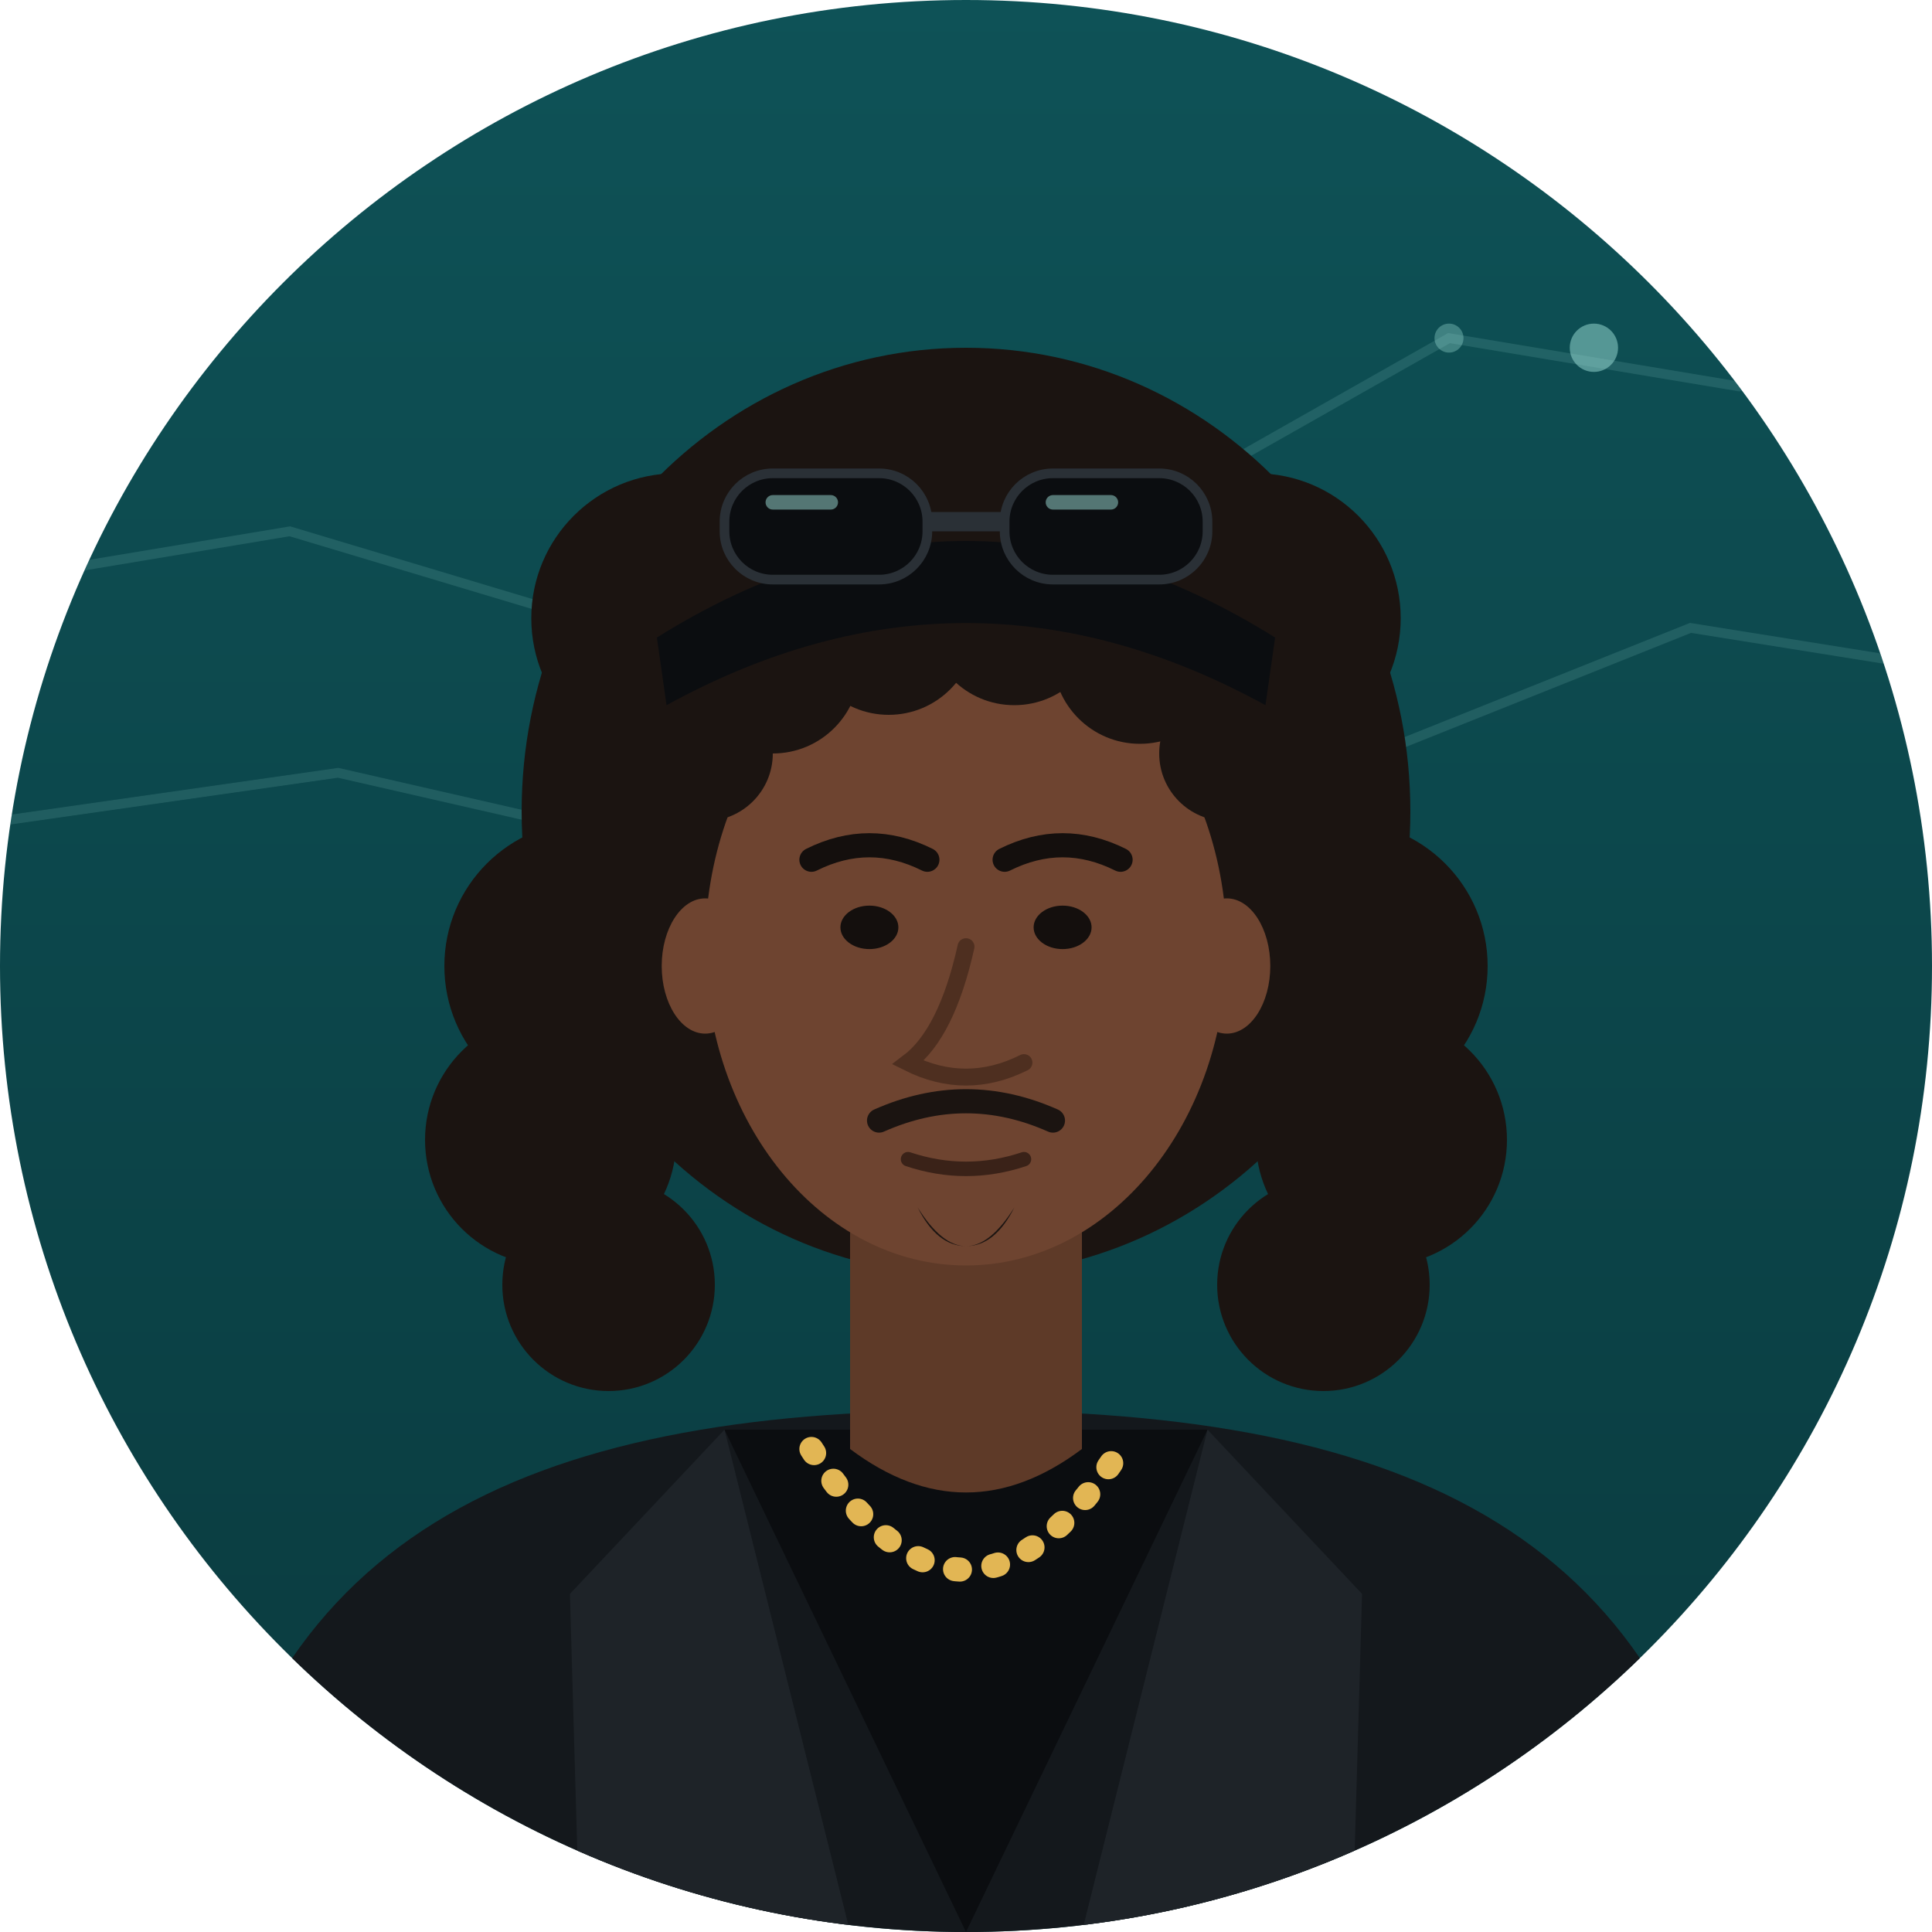
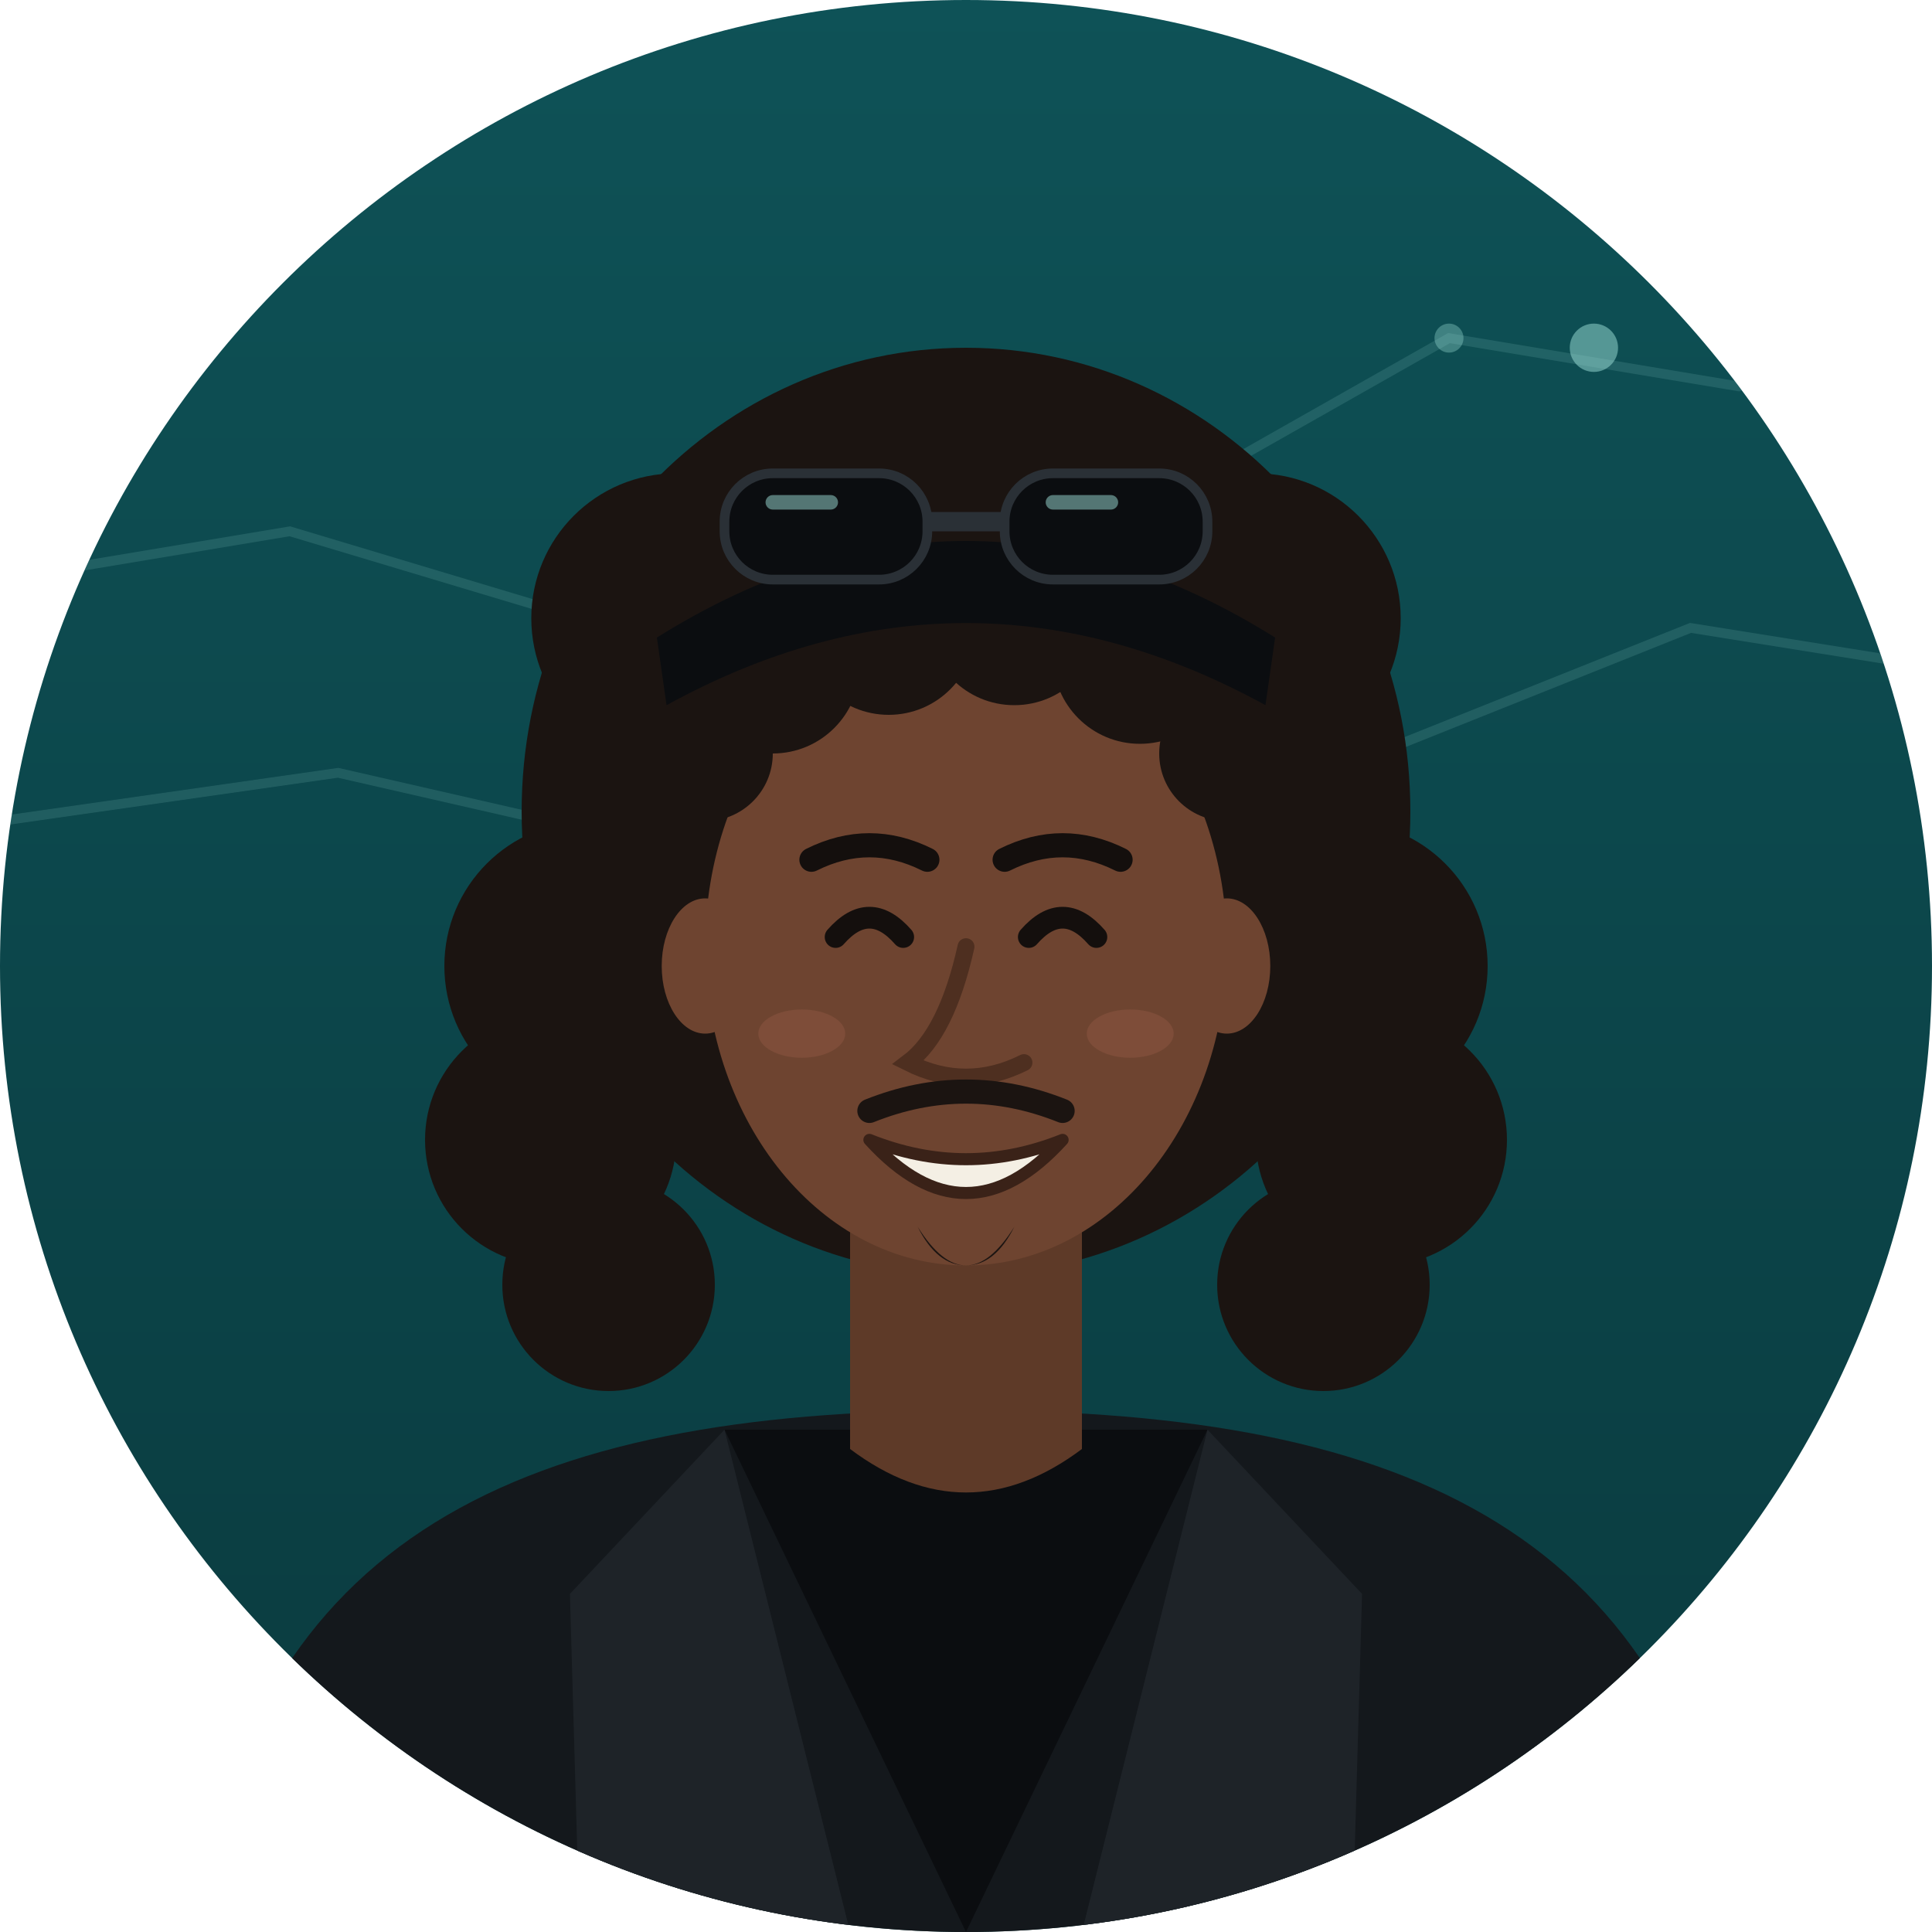
<svg xmlns="http://www.w3.org/2000/svg" viewBox="0 0 400 400" role="img" aria-label="Avatar de Kevin Radja">
  <defs>
    <clipPath id="c">
      <circle cx="200" cy="200" r="200" />
    </clipPath>
    <linearGradient id="bg" x1="0" y1="0" x2="0" y2="1">
      <stop offset="0" stop-color="#0E5257" />
      <stop offset="1" stop-color="#0A3A3E" />
    </linearGradient>
  </defs>
  <g clip-path="url(#c)">
    <rect width="400" height="400" fill="url(#bg)" />
    <g stroke="#9FE0D8" stroke-opacity=".14" stroke-width="2" fill="none">
      <polyline points="0,120 60,110 120,128 180,96 240,104 300,70 360,80 400,60" />
      <polyline points="0,170 70,160 140,176 210,150 280,158 350,130 400,138" />
    </g>
    <circle cx="330" cy="72" r="5" fill="#9FE0D8" fill-opacity=".5" />
    <circle cx="300" cy="70" r="3" fill="#9FE0D8" fill-opacity=".35" />
    <g fill="#1B1411">
      <ellipse cx="200" cy="168" rx="92" ry="96" />
      <circle cx="122" cy="200" r="30" />
      <circle cx="114" cy="236" r="26" />
      <circle cx="126" cy="266" r="22" />
      <circle cx="278" cy="200" r="30" />
      <circle cx="286" cy="236" r="26" />
      <circle cx="274" cy="266" r="22" />
      <circle cx="140" cy="128" r="30" />
      <circle cx="260" cy="128" r="30" />
    </g>
    <path d="M40 400 C52 318 108 292 200 292 C292 292 348 318 360 400 Z" fill="#14181C" />
    <path d="M150 296 L200 400 L250 296 Z" fill="#0B0D10" />
    <path d="M150 296 L176 400 L120 400 L118 330 Z" fill="#1E2328" />
    <path d="M250 296 L224 400 L280 400 L282 330 Z" fill="#1E2328" />
    <path d="M176 238 L176 300 Q200 318 224 300 L224 238 Z" fill="#5E3A28" />
-     <path d="M168 300 Q200 350 232 300" fill="none" stroke="#E2B654" stroke-width="5" stroke-linecap="round" stroke-dasharray="1 7" />
    <ellipse cx="200" cy="196" rx="54" ry="66" fill="#6E4430" />
    <ellipse cx="146" cy="200" rx="9" ry="14" fill="#6E4430" />
    <ellipse cx="254" cy="200" rx="9" ry="14" fill="#6E4430" />
    <path d="M168 178 Q180 172 192 178" stroke="#140F0D" stroke-width="5" fill="none" stroke-linecap="round" />
    <path d="M208 178 Q220 172 232 178" stroke="#140F0D" stroke-width="5" fill="none" stroke-linecap="round" />
-     <ellipse cx="180" cy="192" rx="6" ry="4.5" fill="#140F0D" />
-     <ellipse cx="220" cy="192" rx="6" ry="4.5" fill="#140F0D" />
+     <path d="M173 194 Q180 186 187 194" stroke="#140F0D" stroke-width="4.5" fill="none" stroke-linecap="round" />
+     <path d="M213 194 Q220 186 227 194" stroke="#140F0D" stroke-width="4.5" fill="none" stroke-linecap="round" />
+     <ellipse cx="166" cy="214" rx="9" ry="5" fill="#8A5440" opacity=".55" />
+     <ellipse cx="234" cy="214" rx="9" ry="5" fill="#8A5440" opacity=".55" />
    <path d="M200 196 Q196 214 188 220 Q200 226 212 220" stroke="#4E2F20" stroke-width="3.5" fill="none" stroke-linecap="round" />
-     <path d="M182 232 Q200 224 218 232" stroke="#1B1411" stroke-width="5" fill="none" stroke-linecap="round" />
-     <path d="M188 240 Q200 244 212 240" stroke="#3A2218" stroke-width="3" fill="none" stroke-linecap="round" />
-     <path d="M190 250 Q200 266 210 250 Q206 258 200 258 Q194 258 190 250 Z" fill="#1B1411" />
+     <path d="M180 230 Q200 222 220 230" stroke="#1B1411" stroke-width="5" fill="none" stroke-linecap="round" />
+     <path d="M180 236 Q200 258 220 236 Q200 244 180 236 Z" fill="#F4EFE4" stroke="#3A2218" stroke-width="2.5" stroke-linejoin="round" />
+     <path d="M190 254 Q200 270 210 254 Q206 262 200 262 Q194 262 190 254 Z" fill="#1B1411" />
    <g fill="#1B1411">
      <circle cx="160" cy="138" r="18" />
      <circle cx="184" cy="130" r="18" />
      <circle cx="210" cy="128" r="18" />
      <circle cx="236" cy="136" r="18" />
      <circle cx="146" cy="156" r="14" />
      <circle cx="254" cy="156" r="14" />
    </g>
    <path d="M136 132 Q200 92 264 132 L262 146 Q200 112 138 146 Z" fill="#0B0D10" />
    <g fill="#0B0D10" stroke="#2A3036" stroke-width="2">
      <rect x="150" y="98" width="42" height="22" rx="10" />
      <rect x="208" y="98" width="42" height="22" rx="10" />
    </g>
    <path d="M192 108 L208 108" stroke="#2A3036" stroke-width="4" />
    <path d="M160 104 L172 104" stroke="#9FE0D8" stroke-opacity=".5" stroke-width="3" stroke-linecap="round" />
    <path d="M218 104 L230 104" stroke="#9FE0D8" stroke-opacity=".5" stroke-width="3" stroke-linecap="round" />
  </g>
</svg>
